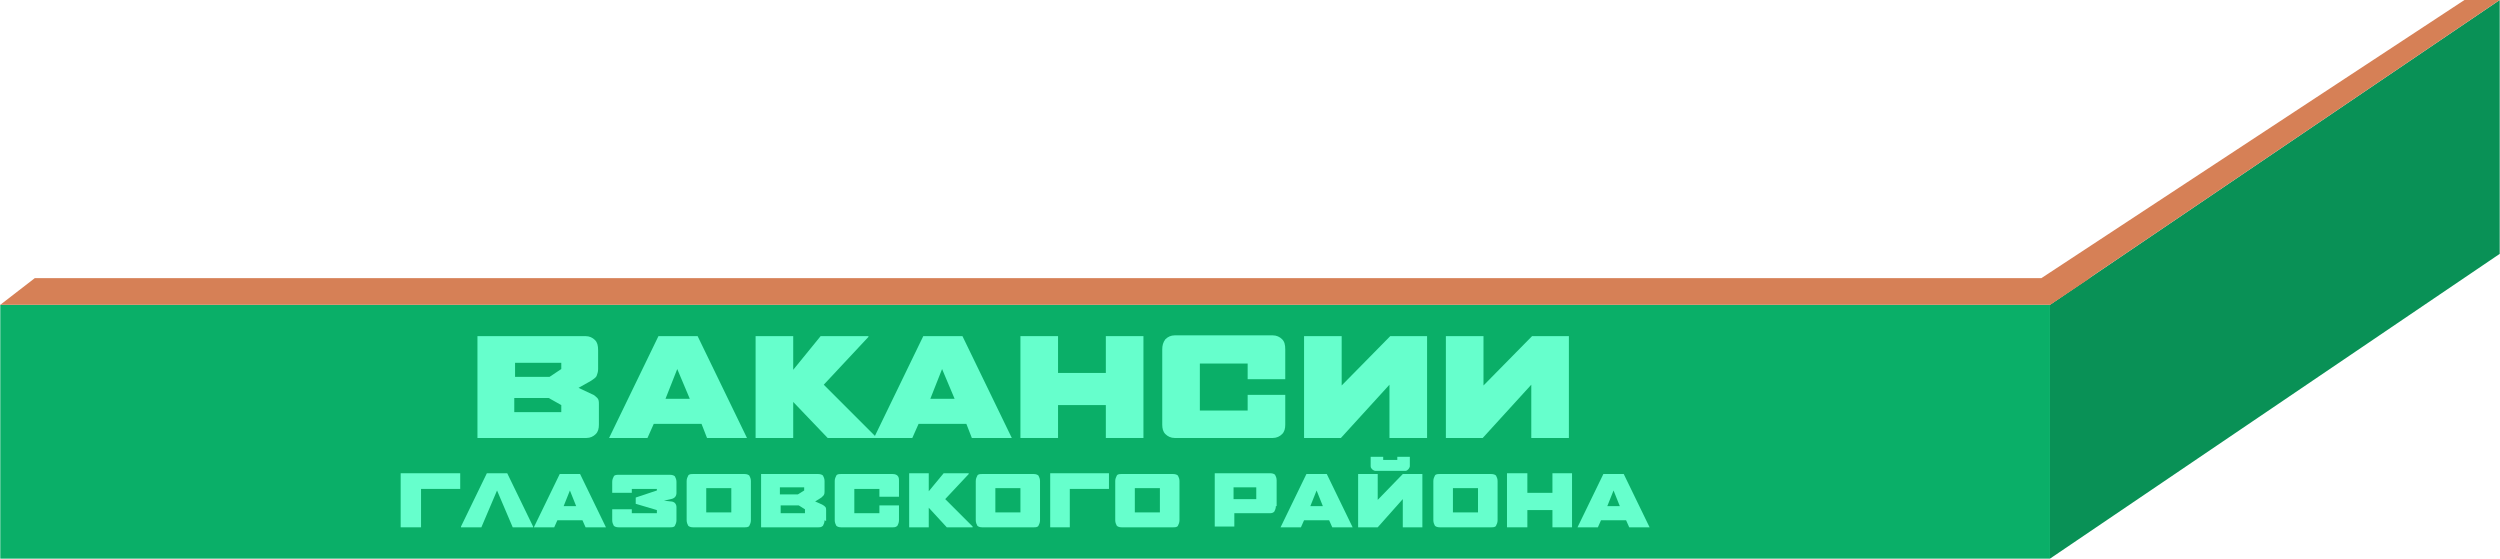
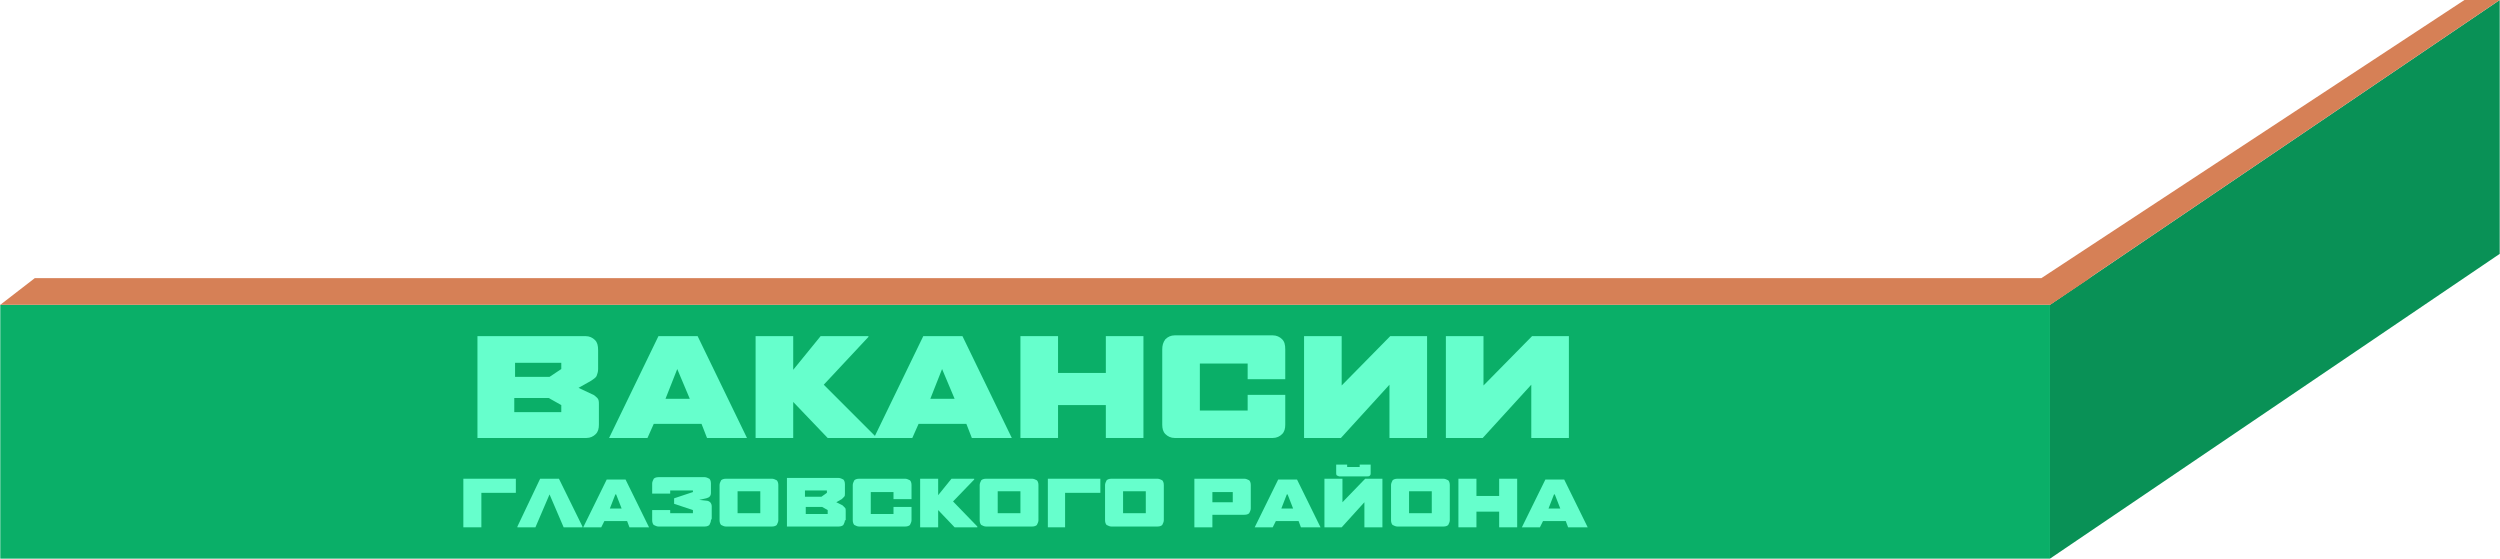
<svg xmlns="http://www.w3.org/2000/svg" xml:space="preserve" width="2.515cm" height="0.562cm" version="1.1" style="shape-rendering:geometricPrecision; text-rendering:geometricPrecision; image-rendering:optimizeQuality; fill-rule:evenodd; clip-rule:evenodd" viewBox="0 0 3.19 0.713">
  <defs>
    <style type="text/css">
   
    .fil0 {fill:#099156}
    .fil1 {fill:#0AAF68}
    .fil2 {fill:#D68056}
    .fil3 {fill:#66FFCC;fill-rule:nonzero}
   
  </style>
  </defs>
  <g id="Слой_x0020_1">
-     <g id="_1740033757744">
+     <g id="_2008606473920">
      <polygon class="fil0" points="2.616,0.389 3.19,0 3.19,0.324 2.616,0.713 " />
      <polygon class="fil1" points="2.616,0.389 -0,0.389 -0,0.713 2.616,0.713 " />
      <polygon class="fil2" points="0.044,0.355 2.667,0.355 2.616,0.389 -0,0.389 " />
      <polygon class="fil2" points="3.145,0 2.605,0.355 2.616,0.389 3.19,0 " />
    </g>
    <path class="fil3" d="M0.764 0.542c0,0.005 -0.001,0.009 -0.004,0.012 -0.003,0.003 -0.007,0.005 -0.012,0.005l-0.139 0 0 -0.13 0.138 0c0.005,0 0.009,0.002 0.012,0.005 0.003,0.003 0.004,0.007 0.004,0.013l0 0.024c0,0.004 -0.001,0.006 -0.002,0.009 -0.001,0.002 -0.004,0.004 -0.007,0.006l-0.016 0.009 0.017 0.008c0.003,0.001 0.005,0.003 0.007,0.005 0.002,0.002 0.002,0.005 0.002,0.008l0 0.026zm-0.049 -0.079l-0.058 0 0 0.018 0.044 0 0.015 -0.01 0 -0.008zm0.001 0.054l-0.016 -0.009 -0.044 0 0 0.018 0.06 0 0 -0.009z" />
    <path id="1" class="fil3" d="M0.902 0.559l-0.007 -0.018 -0.061 0 -0.008 0.018 -0.049 0 0 -0 0.063 -0.13 0.05 0 0.063 0.13 0 0 -0.05 0zm-0.038 -0.088l-0.015 0.038 0.031 0 -0.016 -0.038z" />
    <polygon id="2" class="fil3" points="1.056,0.559 1.012,0.513 1.012,0.559 0.964,0.559 0.964,0.429 1.012,0.429 1.012,0.472 1.047,0.429 1.108,0.429 1.108,0.43 1.051,0.491 1.118,0.558 1.118,0.559 " />
    <path id="3" class="fil3" d="M1.24 0.559l-0.007 -0.018 -0.061 0 -0.008 0.018 -0.049 0 0 -0 0.063 -0.13 0.05 0 0.063 0.13 0 0 -0.05 0zm-0.038 -0.088l-0.015 0.038 0.031 0 -0.016 -0.038z" />
    <polygon id="4" class="fil3" points="1.411,0.559 1.411,0.517 1.35,0.517 1.35,0.559 1.302,0.559 1.302,0.429 1.35,0.429 1.35,0.476 1.411,0.476 1.411,0.429 1.459,0.429 1.459,0.559 " />
    <path id="5" class="fil3" d="M1.64 0.542c0,0.005 -0.001,0.009 -0.004,0.012 -0.003,0.003 -0.007,0.005 -0.012,0.005l-0.125 0c-0.005,0 -0.009,-0.002 -0.012,-0.005 -0.003,-0.003 -0.004,-0.007 -0.004,-0.012l0 -0.096c0,-0.005 0.001,-0.009 0.004,-0.013 0.003,-0.003 0.007,-0.005 0.012,-0.005l0.125 0c0.005,0 0.009,0.002 0.012,0.005 0.003,0.003 0.004,0.007 0.004,0.013l0 0.038 -0.048 0 0 -0.02 -0.061 0 0 0.06 0.061 0 0 -0.02 0.048 0 0 0.038z" />
    <polygon id="6" class="fil3" points="1.664,0.559 1.664,0.429 1.712,0.429 1.712,0.492 1.774,0.429 1.821,0.429 1.821,0.559 1.773,0.559 1.773,0.491 1.711,0.559 " />
    <polygon id="7" class="fil3" points="1.845,0.559 1.845,0.429 1.893,0.429 1.893,0.492 1.955,0.429 2.002,0.429 2.002,0.559 1.954,0.559 1.954,0.491 1.892,0.559 " />
-     <polygon id="8" class="fil3" points="0.537,0.624 0.537,0.673 0.511,0.673 0.511,0.604 0.587,0.604 0.587,0.624 " />
-     <polygon id="9" class="fil3" points="0.614,0.673 0.588,0.673 0.588,0.672 0.621,0.604 0.647,0.604 0.68,0.672 0.68,0.673 0.654,0.673 0.634,0.626 " />
-     <path id="10" class="fil3" d="M0.747 0.673l-0.004 -0.009 -0.032 0 -0.004 0.009 -0.026 0 0 -0 0.033 -0.068 0.026 0 0.033 0.068 0 0 -0.026 0zm-0.02 -0.047l-0.008 0.02 0.016 0 -0.008 -0.02z" />
-     <path id="11" class="fil3" d="M0.863 0.664c0,0.003 -0.001,0.005 -0.002,0.007 -0.001,0.002 -0.004,0.002 -0.006,0.002l-0.066 0c-0.003,0 -0.005,-0.001 -0.006,-0.002 -0.001,-0.002 -0.002,-0.004 -0.002,-0.007l0 -0.014 0.025 0 0 0.005 0.032 0 0 -0.004 -0.027 -0.008 0 -0.008 0.027 -0.009 0 -0.002 -0.032 0 0 0.005 -0.025 0 0 -0.014c0,-0.003 0.001,-0.005 0.002,-0.007 0.001,-0.002 0.004,-0.002 0.006,-0.002l0.066 0c0.003,0 0.005,0.001 0.006,0.002 0.001,0.002 0.002,0.004 0.002,0.007l0 0.014c0,0.004 -0.002,0.007 -0.007,0.008l-0.009 0.002 0.009 0.001c0.002,0 0.004,0.001 0.005,0.002 0.001,0.001 0.002,0.003 0.002,0.005l0 0.017z" />
-     <path id="12" class="fil3" d="M0.958 0.664c0,0.003 -0.001,0.005 -0.002,0.007 -0.001,0.002 -0.004,0.002 -0.006,0.002l-0.066 0c-0.003,0 -0.005,-0.001 -0.006,-0.002 -0.001,-0.002 -0.002,-0.004 -0.002,-0.007l0 -0.05c0,-0.003 0.001,-0.005 0.002,-0.007 0.001,-0.002 0.004,-0.002 0.006,-0.002l0.066 0c0.003,0 0.005,0.001 0.006,0.002 0.001,0.002 0.002,0.004 0.002,0.007l0 0.05zm-0.025 -0.041l-0.032 0 0 0.031 0.032 0 0 -0.031z" />
-     <path id="13" class="fil3" d="M1.052 0.664c0,0.003 -0.001,0.005 -0.002,0.007 -0.002,0.002 -0.004,0.002 -0.006,0.002l-0.073 0 0 -0.068 0.073 0c0.003,0 0.005,0.001 0.006,0.002 0.001,0.002 0.002,0.004 0.002,0.007l0 0.013c0,0.002 -0,0.003 -0.001,0.005 -0.001,0.001 -0.002,0.002 -0.003,0.003l-0.008 0.005 0.009 0.004c0.002,0.001 0.003,0.002 0.004,0.003 0.001,0.001 0.001,0.003 0.001,0.004l0 0.014zm-0.026 -0.042l-0.031 0 0 0.009 0.023 0 0.008 -0.005 0 -0.004zm0.001 0.028l-0.008 -0.005 -0.023 0 0 0.01 0.031 0 0 -0.005z" />
-     <path id="14" class="fil3" d="M1.147 0.664c0,0.003 -0.001,0.005 -0.002,0.007 -0.002,0.002 -0.004,0.002 -0.006,0.002l-0.066 0c-0.003,0 -0.005,-0.001 -0.006,-0.002 -0.001,-0.002 -0.002,-0.004 -0.002,-0.007l0 -0.05c0,-0.003 0.001,-0.005 0.002,-0.007 0.001,-0.002 0.004,-0.002 0.006,-0.002l0.066 0c0.003,0 0.005,0.001 0.006,0.002 0.002,0.002 0.002,0.004 0.002,0.007l0 0.02 -0.025 0 0 -0.01 -0.032 0 0 0.031 0.032 0 0 -0.01 0.025 0 0 0.02z" />
-     <polygon id="15" class="fil3" points="1.208,0.673 1.185,0.648 1.185,0.673 1.16,0.673 1.16,0.604 1.185,0.604 1.185,0.627 1.204,0.604 1.236,0.604 1.236,0.605 1.206,0.637 1.241,0.672 1.241,0.673 " />
-     <path id="16" class="fil3" d="M1.327 0.664c0,0.003 -0.001,0.005 -0.002,0.007 -0.001,0.002 -0.004,0.002 -0.006,0.002l-0.066 0c-0.003,0 -0.005,-0.001 -0.006,-0.002 -0.001,-0.002 -0.002,-0.004 -0.002,-0.007l0 -0.05c0,-0.003 0.001,-0.005 0.002,-0.007 0.001,-0.002 0.004,-0.002 0.006,-0.002l0.066 0c0.003,0 0.005,0.001 0.006,0.002 0.001,0.002 0.002,0.004 0.002,0.007l0 0.05zm-0.025 -0.041l-0.032 0 0 0.031 0.032 0 0 -0.031z" />
-     <polygon id="17" class="fil3" points="1.365,0.624 1.365,0.673 1.34,0.673 1.34,0.604 1.415,0.604 1.415,0.624 " />
-     <path id="18" class="fil3" d="M1.505 0.664c0,0.003 -0.001,0.005 -0.002,0.007 -0.001,0.002 -0.004,0.002 -0.006,0.002l-0.066 0c-0.003,0 -0.005,-0.001 -0.006,-0.002 -0.001,-0.002 -0.002,-0.004 -0.002,-0.007l0 -0.05c0,-0.003 0.001,-0.005 0.002,-0.007 0.001,-0.002 0.004,-0.002 0.006,-0.002l0.066 0c0.003,0 0.005,0.001 0.006,0.002 0.001,0.002 0.002,0.004 0.002,0.007l0 0.05zm-0.025 -0.041l-0.032 0 0 0.031 0.032 0 0 -0.031z" />
-     <path id="19" class="fil3" d="M1.628 0.646c0,0.003 -0.001,0.005 -0.002,0.007 -0.002,0.002 -0.004,0.002 -0.006,0.002l-0.045 0 0 0.017 -0.025 0 0 -0.068 0.071 0c0.003,0 0.005,0.001 0.006,0.002 0.001,0.002 0.002,0.004 0.002,0.007l0 0.033zm-0.025 -0.024l-0.029 0 0 0.015 0.029 0 0 -0.015z" />
-     <path id="20" class="fil3" d="M1.7 0.673l-0.004 -0.009 -0.032 0 -0.004 0.009 -0.026 0 0 -0 0.033 -0.068 0.026 0 0.033 0.068 0 0 -0.026 0zm-0.02 -0.047l-0.008 0.02 0.016 0 -0.008 -0.02z" />
-     <path id="21" class="fil3" d="M1.733 0.673l0 -0.068 0.025 0 0 0.033 0.032 -0.033 0.025 0 0 0.068 -0.025 0 0 -0.036 -0.032 0.036 -0.025 0zm0.022 -0.072c-0.001,0 -0.003,-0.001 -0.004,-0.002 -0.001,-0.001 -0.002,-0.002 -0.002,-0.004l0 -0.012 0.016 0 0 0.004 0.018 0 0 -0.004 0.016 0 0 0.012c0,0.001 -0.001,0.003 -0.002,0.004 -0.001,0.001 -0.002,0.002 -0.004,0.002l-0.039 0z" />
-     <path id="22" class="fil3" d="M1.911 0.664c0,0.003 -0.001,0.005 -0.002,0.007 -0.001,0.002 -0.004,0.002 -0.006,0.002l-0.066 0c-0.003,0 -0.005,-0.001 -0.006,-0.002 -0.001,-0.002 -0.002,-0.004 -0.002,-0.007l0 -0.05c0,-0.003 0.001,-0.005 0.002,-0.007 0.001,-0.002 0.004,-0.002 0.006,-0.002l0.066 0c0.003,0 0.005,0.001 0.006,0.002 0.001,0.002 0.002,0.004 0.002,0.007l0 0.05zm-0.025 -0.041l-0.032 0 0 0.031 0.032 0 0 -0.031z" />
-     <polygon id="23" class="fil3" points="1.981,0.673 1.981,0.651 1.949,0.651 1.949,0.673 1.923,0.673 1.923,0.604 1.949,0.604 1.949,0.629 1.981,0.629 1.981,0.604 2.006,0.604 2.006,0.673 " />
-     <path id="24" class="fil3" d="M2.079 0.673l-0.004 -0.009 -0.032 0 -0.004 0.009 -0.026 0 0 -0 0.033 -0.068 0.026 0 0.033 0.068 0 0 -0.026 0zm-0.02 -0.047l-0.008 0.02 0.016 0 -0.008 -0.02z" />
+     <polygon id="8" class="fil3" points="0.614,0.629 0.614,0.673 0.591,0.673 0.591,0.611 0.658,0.611 0.658,0.629 " />
+     <polygon id="9" class="fil3" points="0.683,0.673 0.66,0.673 0.66,0.672 0.689,0.611 0.713,0.611 0.743,0.672 0.743,0.673 0.719,0.673 0.701,0.631 " />
+     <path id="10" class="fil3" d="M0.803 0.673l-0.003 -0.008 -0.029 0 -0.004 0.008 -0.023 0 0 -0 0.03 -0.061 0.024 0 0.03 0.061 0 0 -0.024 0zm-0.018 -0.042l-0.007 0.018 0.015 0 -0.007 -0.018z" />
+     <path id="11" class="fil3" d="M0.907 0.664c0,0.002 -0.001,0.004 -0.002,0.006 -0.001,0.001 -0.003,0.002 -0.006,0.002l-0.059 0c-0.002,0 -0.004,-0.001 -0.006,-0.002 -0.001,-0.001 -0.002,-0.003 -0.002,-0.006l0 -0.013 0.023 0 0 0.004 0.029 0 0 -0.004 -0.024 -0.008 0 -0.007 0.024 -0.008 0 -0.002 -0.029 0 0 0.004 -0.023 0 0 -0.013c0,-0.002 0.001,-0.004 0.002,-0.006 0.001,-0.001 0.003,-0.002 0.006,-0.002l0.059 0c0.002,0 0.004,0.001 0.006,0.002 0.001,0.001 0.002,0.003 0.002,0.006l0 0.012c0,0.004 -0.002,0.006 -0.006,0.007l-0.009 0.002 0.009 0.001c0.002,0 0.004,0.001 0.005,0.002 0.001,0.001 0.002,0.003 0.002,0.005l0 0.016z" />
+     <path id="12" class="fil3" d="M0.993 0.664c0,0.002 -0.001,0.004 -0.002,0.006 -0.001,0.001 -0.003,0.002 -0.006,0.002l-0.059 0c-0.002,0 -0.004,-0.001 -0.006,-0.002 -0.001,-0.001 -0.002,-0.003 -0.002,-0.006l0 -0.045c0,-0.002 0.001,-0.004 0.002,-0.006 0.001,-0.001 0.003,-0.002 0.006,-0.002l0.059 0c0.002,0 0.004,0.001 0.006,0.002 0.001,0.001 0.002,0.003 0.002,0.006l0 0.045zm-0.023 -0.037l-0.029 0 0 0.028 0.029 0 0 -0.028z" />
+     <path id="13" class="fil3" d="M1.078 0.664c0,0.002 -0.001,0.004 -0.002,0.006 -0.001,0.001 -0.003,0.002 -0.006,0.002l-0.066 0 0 -0.062 0.066 0c0.002,0 0.004,0.001 0.006,0.002 0.001,0.001 0.002,0.003 0.002,0.006l0 0.012c0,0.002 -0,0.003 -0.001,0.004 -0.001,0.001 -0.002,0.002 -0.003,0.003l-0.007 0.004 0.008 0.004c0.001,0.001 0.002,0.002 0.003,0.003 0.001,0.001 0.001,0.002 0.001,0.004l0 0.012zm-0.023 -0.038l-0.028 0 0 0.008 0.021 0 0.007 -0.005 0 -0.004zm0.001 0.025l-0.007 -0.004 -0.021 0 0 0.009 0.028 0 0 -0.004z" />
+     <path id="14" class="fil3" d="M1.163 0.664c0,0.002 -0.001,0.004 -0.002,0.006 -0.001,0.001 -0.003,0.002 -0.006,0.002l-0.059 0c-0.002,0 -0.004,-0.001 -0.006,-0.002 -0.001,-0.001 -0.002,-0.003 -0.002,-0.006l0 -0.045c0,-0.002 0.001,-0.004 0.002,-0.006 0.001,-0.001 0.003,-0.002 0.006,-0.002l0.059 0c0.002,0 0.004,0.001 0.006,0.002 0.001,0.001 0.002,0.003 0.002,0.006l0 0.018 -0.023 0 0 -0.009 -0.029 0 0 0.028 0.029 0 0 -0.009 0.023 0 0 0.018z" />
+     <polygon id="15" class="fil3" points="1.218,0.673 1.197,0.651 1.197,0.673 1.174,0.673 1.174,0.611 1.197,0.611 1.197,0.632 1.214,0.611 1.243,0.611 1.243,0.612 1.216,0.64 1.247,0.672 1.247,0.673 " />
+     <path id="16" class="fil3" d="M1.325 0.664c0,0.002 -0.001,0.004 -0.002,0.006 -0.001,0.001 -0.003,0.002 -0.006,0.002l-0.059 0c-0.002,0 -0.004,-0.001 -0.006,-0.002 -0.001,-0.001 -0.002,-0.003 -0.002,-0.006l0 -0.045c0,-0.002 0.001,-0.004 0.002,-0.006 0.001,-0.001 0.003,-0.002 0.006,-0.002l0.059 0c0.002,0 0.004,0.001 0.006,0.002 0.001,0.001 0.002,0.003 0.002,0.006l0 0.045zm-0.023 -0.037l-0.029 0 0 0.028 0.029 0 0 -0.028z" />
+     <polygon id="17" class="fil3" points="1.359,0.629 1.359,0.673 1.337,0.673 1.337,0.611 1.404,0.611 1.404,0.629 " />
+     <path id="18" class="fil3" d="M1.485 0.664c0,0.002 -0.001,0.004 -0.002,0.006 -0.001,0.001 -0.003,0.002 -0.006,0.002l-0.059 0c-0.002,0 -0.004,-0.001 -0.006,-0.002 -0.001,-0.001 -0.002,-0.003 -0.002,-0.006l0 -0.045c0,-0.002 0.001,-0.004 0.002,-0.006 0.001,-0.001 0.003,-0.002 0.006,-0.002l0.059 0c0.002,0 0.004,0.001 0.006,0.002 0.001,0.001 0.002,0.003 0.002,0.006l0 0.045zm-0.023 -0.037l-0.029 0 0 0.028 0.029 0 0 -0.028z" />
+     <path id="19" class="fil3" d="M1.596 0.649c0,0.002 -0.001,0.004 -0.002,0.006 -0.001,0.001 -0.003,0.002 -0.006,0.002l-0.041 0 0 0.016 -0.023 0 0 -0.062 0.064 0c0.002,0 0.004,0.001 0.006,0.002 0.001,0.001 0.002,0.003 0.002,0.006l0 0.03zm-0.023 -0.021l-0.026 0 0 0.013 0.026 0 0 -0.013z" />
+     <path id="20" class="fil3" d="M1.66 0.673l-0.003 -0.008 -0.029 0 -0.004 0.008 -0.023 0 0 -0 0.03 -0.061 0.024 0 0.03 0.061 0 0 -0.024 0zm-0.018 -0.042l-0.007 0.018 0.015 0 -0.007 -0.018z" />
+     <path id="21" class="fil3" d="M1.69 0.673l0 -0.062 0.023 0 0 0.03 0.029 -0.03 0.022 0 0 0.062 -0.023 0 0 -0.032 -0.029 0.032 -0.022 0zm0.019 -0.065c-0.001,0 -0.002,-0.001 -0.003,-0.001 -0.001,-0.001 -0.001,-0.002 -0.001,-0.003l0 -0.011 0.014 0 0 0.003 0.016 0 0 -0.003 0.014 0 0 0.011c0,0.001 -0,0.002 -0.001,0.003 -0.001,0.001 -0.002,0.001 -0.003,0.001l-0.035 0z" />
+     <path id="22" class="fil3" d="M1.85 0.664c0,0.002 -0.001,0.004 -0.002,0.006 -0.001,0.001 -0.003,0.002 -0.006,0.002l-0.059 0c-0.002,0 -0.004,-0.001 -0.006,-0.002 -0.001,-0.001 -0.002,-0.003 -0.002,-0.006l0 -0.045c0,-0.002 0.001,-0.004 0.002,-0.006 0.001,-0.001 0.003,-0.002 0.006,-0.002l0.059 0c0.002,0 0.004,0.001 0.006,0.002 0.001,0.001 0.002,0.003 0.002,0.006l0 0.045zm-0.023 -0.037l-0.029 0 0 0.028 0.029 0 0 -0.028z" />
+     <polygon id="23" class="fil3" points="1.913,0.673 1.913,0.653 1.884,0.653 1.884,0.673 1.861,0.673 1.861,0.611 1.884,0.611 1.884,0.633 1.913,0.633 1.913,0.611 1.936,0.611 1.936,0.673 " />
+     <path id="24" class="fil3" d="M2.001 0.673l-0.003 -0.008 -0.029 0 -0.004 0.008 -0.023 0 0 -0 0.03 -0.061 0.024 0 0.03 0.061 0 0 -0.024 0zm-0.018 -0.042l-0.007 0.018 0.015 0 -0.007 -0.018z" />
  </g>
</svg>
